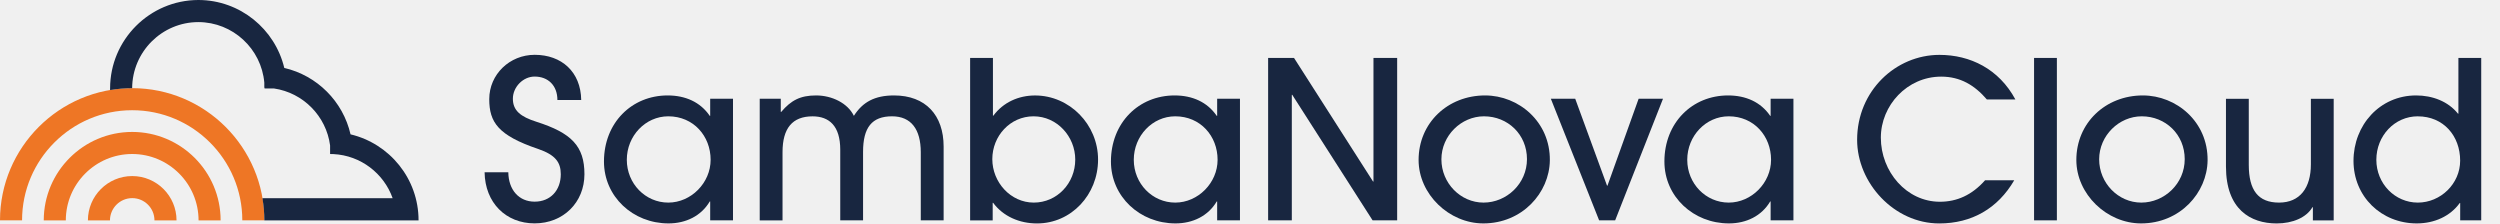
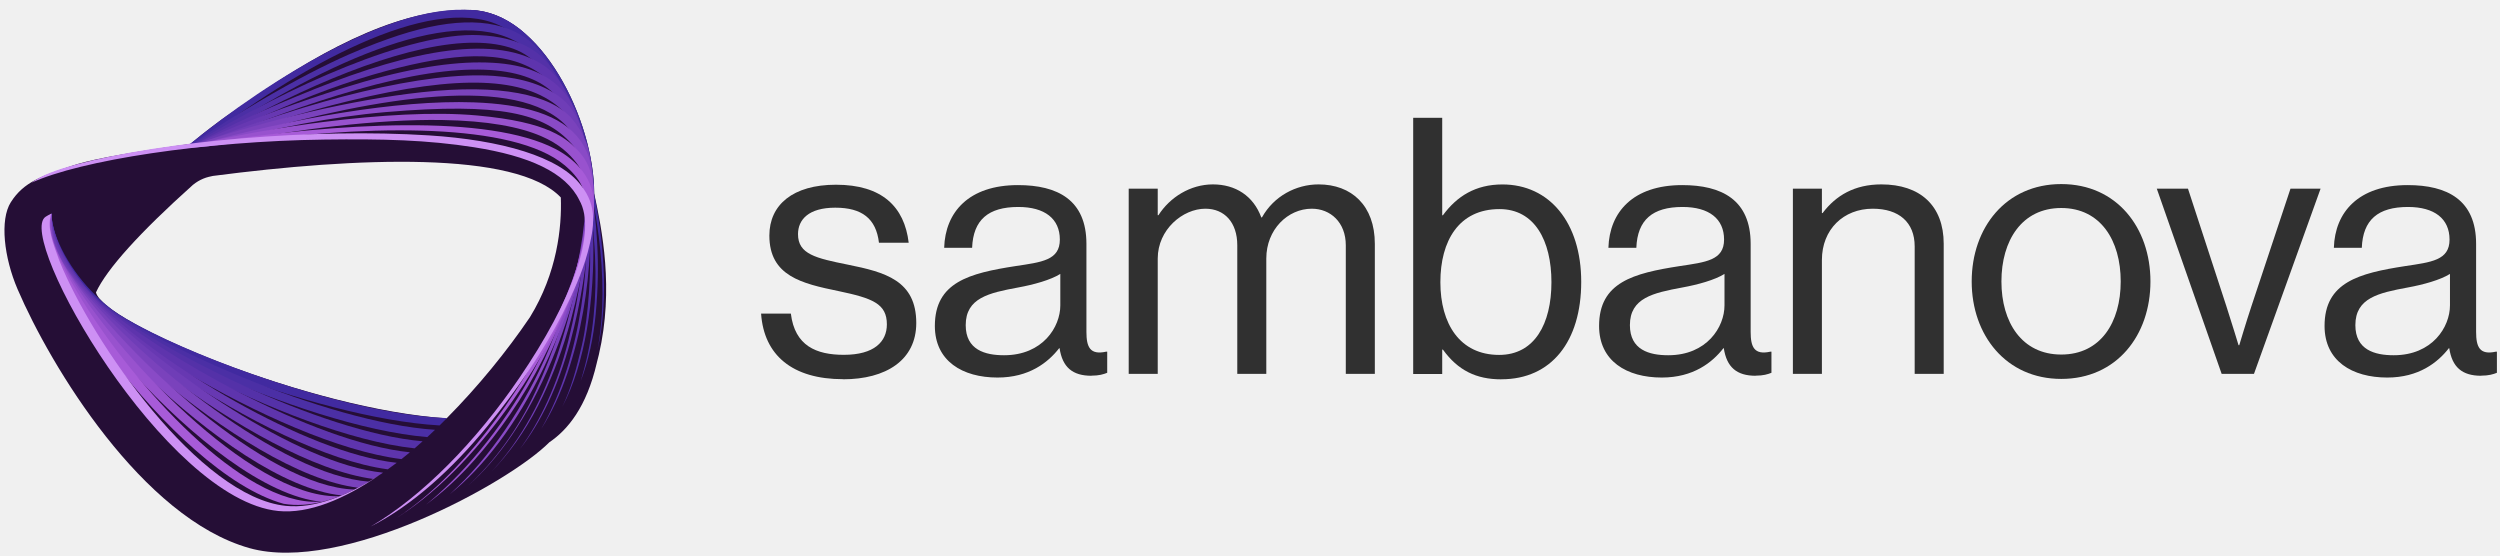
- <svg xmlns="http://www.w3.org/2000/svg" id="BG" viewBox="0 0 800 71.49">
+ <svg xmlns="http://www.w3.org/2000/svg" width="207" height="46" viewBox="0 0 207 46" fill="none">
+   <g clip-path="url(#clip0_56_10743)">
+     <path d="M69.814 31.405C73.343 31.405 75.867 29.831 75.867 26.746C75.867 23.217 73.285 22.536 70.2 21.913C67.559 21.379 66.075 21.052 66.075 19.392C66.075 18.177 66.963 17.196 69.16 17.196C71.357 17.196 72.541 18.084 72.778 20.101H75.24C74.886 17.106 73.016 15.295 69.218 15.295C65.658 15.295 63.703 16.954 63.703 19.505C63.703 22.859 66.402 23.478 69.429 24.102C72.245 24.694 73.433 25.142 73.433 26.859C73.433 28.285 72.393 29.379 69.873 29.379C67.59 29.379 65.81 28.639 65.483 25.967H63.018C63.255 29.407 65.6 31.397 69.814 31.397V31.405Z" fill="#303030" />
+     <path d="M90.373 31.105C90.996 31.105 91.382 30.988 91.677 30.867V29.118H91.588C90.252 29.414 89.956 28.733 89.956 27.486V20.191C89.956 16.541 87.553 15.326 84.289 15.326C80.226 15.326 78.267 17.55 78.177 20.518H80.491C80.581 18.205 81.827 17.137 84.316 17.137C86.513 17.137 87.755 18.115 87.755 19.837C87.755 21.558 86.244 21.706 84.078 22.033C80.254 22.625 77.406 23.369 77.406 26.988C77.406 29.893 79.689 31.261 82.598 31.261C85.208 31.261 86.781 30.014 87.701 28.83H87.732C87.969 30.404 88.799 31.113 90.373 31.113V31.105ZM83.136 29.414C81.562 29.414 79.961 28.97 79.961 26.922C79.961 24.666 81.889 24.253 84.293 23.806C85.597 23.568 86.992 23.182 87.794 22.68V25.29C87.794 27.07 86.341 29.414 83.136 29.414Z" fill="#303030" />
+     <path d="M93.457 30.957H95.86V21.406C95.86 19.003 97.936 17.281 99.806 17.281C101.379 17.281 102.447 18.407 102.447 20.308V30.957H104.85V21.406C104.85 19.003 106.63 17.281 108.616 17.281C110.159 17.281 111.432 18.407 111.432 20.308V30.957H113.836V20.191C113.836 17.016 111.908 15.268 109.177 15.268C107.308 15.268 105.469 16.245 104.492 17.998H104.433C103.779 16.218 102.299 15.268 100.429 15.268C98.559 15.268 96.869 16.335 95.919 17.819H95.86V15.622H93.457V30.957Z" fill="#303030" />
+     <path d="M124.311 31.405C128.463 31.405 130.925 28.262 130.925 23.338C130.925 18.415 128.284 15.272 124.401 15.272C122.173 15.272 120.63 16.249 119.473 17.823H119.415V9.756H117.012V30.965H119.415V28.947H119.473C120.72 30.669 122.231 31.409 124.311 31.409V31.405ZM124.132 29.387C120.868 29.387 119.263 26.805 119.263 23.366C119.263 19.926 120.805 17.313 124.159 17.313C127.065 17.313 128.459 19.922 128.459 23.366C128.459 26.809 127.065 29.387 124.128 29.387H124.132Z" fill="#303030" />
+     <path d="M145.371 31.105C145.994 31.105 146.38 30.988 146.676 30.867V29.118H146.586C145.25 29.414 144.954 28.733 144.954 27.486V20.191C144.954 16.541 142.551 15.326 139.287 15.326C135.224 15.326 133.265 17.55 133.176 20.518H135.489C135.579 18.205 136.825 17.137 139.314 17.137C141.511 17.137 142.753 18.115 142.753 19.837C142.753 21.558 141.242 21.706 139.076 22.033C135.252 22.625 132.404 23.369 132.404 26.988C132.404 29.893 134.687 31.261 137.596 31.261C140.206 31.261 141.78 30.014 142.699 28.83H142.73C142.968 30.404 143.797 31.113 145.371 31.113V31.105ZM138.13 29.414C136.556 29.414 134.956 28.97 134.956 26.922C134.956 24.666 136.884 24.253 139.287 23.806C140.592 23.568 141.986 23.182 142.788 22.68V25.29C142.788 27.07 141.336 29.414 138.13 29.414Z" fill="#303030" />
+     <path d="M150.854 15.622H148.451V30.957H150.854V21.523C150.854 19.003 152.634 17.281 155.065 17.281C157.231 17.281 158.535 18.407 158.535 20.397V30.957H160.939V20.191C160.939 17.016 158.979 15.268 155.778 15.268C153.554 15.268 152.011 16.187 150.913 17.64H150.854V15.622Z" fill="#303030" />
+     <path d="M170.672 31.374C175.268 31.374 178.057 27.755 178.057 23.307C178.057 18.859 175.268 15.241 170.672 15.241C166.076 15.241 163.256 18.859 163.256 23.307C163.256 27.755 166.103 31.374 170.672 31.374ZM170.672 29.356C167.408 29.356 165.718 26.688 165.718 23.303C165.718 19.919 167.408 17.223 170.672 17.223C173.936 17.223 175.595 19.922 175.595 23.303C175.595 26.684 173.936 29.356 170.672 29.356Z" fill="#303030" />
+     <path d="M183.961 30.957H186.629L192.144 15.622H189.652L186.419 25.352C185.975 26.688 185.41 28.585 185.41 28.585H185.352C185.352 28.585 184.787 26.715 184.343 25.352L181.164 15.622H178.582L183.953 30.957H183.961Z" fill="#303030" />
+     <path d="M205.439 31.105C206.062 31.105 206.448 30.988 206.744 30.867V29.118H206.654C205.318 29.414 205.022 28.733 205.022 27.486V20.191C205.022 16.541 202.619 15.326 199.355 15.326C195.293 15.326 193.333 17.55 193.244 20.518H195.557C195.647 18.205 196.893 17.137 199.382 17.137C201.579 17.137 202.822 18.115 202.822 19.837C202.822 21.558 201.31 21.706 199.145 22.033C195.32 22.625 192.473 23.369 192.473 26.988C192.473 29.893 194.755 31.261 197.665 31.261C200.274 31.261 201.848 30.014 202.767 28.83H202.798C203.036 30.404 203.866 31.113 205.439 31.113V31.105ZM198.198 29.414C196.625 29.414 195.024 28.97 195.024 26.922C195.024 24.666 196.952 24.253 199.355 23.806C200.66 23.568 202.054 23.182 202.857 22.68V25.29C202.857 27.07 201.404 29.414 198.198 29.414Z" fill="#303030" />
+     <path fill-rule="evenodd" clip-rule="evenodd" d="M45.482 36.624C42.105 40.017 28.309 47.534 20.655 45.384C11.775 42.887 4.187 30.314 1.457 23.95C0.327 21.321 -0.027 18.201 0.896 16.744C1.971 15.046 3.525 14.559 5.827 13.772C7.315 13.262 9.477 12.814 15.779 11.906C18.416 9.725 19.569 9.083 20.476 8.444C27.522 3.493 33.595 0.673 38.985 0.825C44.82 0.989 49.198 9.986 49.198 16.008C49.837 18.976 50.853 23.907 49.584 29.372C49.533 29.594 49.478 29.812 49.42 30.022C49.42 30.034 49.412 30.049 49.412 30.061C48.567 33.707 47.001 35.596 45.486 36.62H45.482V36.624ZM16.823 14.796C16.503 14.937 16.293 15.054 15.974 15.307C11.561 19.26 8.83 22.287 7.946 24.211C8.565 26.766 25.684 33.886 36.979 34.638C39.589 32.008 41.988 29.056 43.877 26.267C46.14 22.587 46.526 18.793 46.436 16.351C42.767 12.463 29.482 13.024 17.629 14.567C17.504 14.59 17.107 14.672 16.823 14.796Z" fill="#250E36" />
+     <path fill-rule="evenodd" clip-rule="evenodd" d="M7.775 24.963C5.843 22.984 3.233 20.328 4.258 17.683C4.312 19.716 5.925 22.501 7.853 24.398C7.942 24.484 8.028 24.57 8.118 24.651C8.998 25.469 9.493 25.839 10.455 26.4C15.246 29.204 25.824 33.22 33.961 34.338C35.024 34.486 36.045 34.58 37.007 34.619L36.987 34.638C36.836 34.794 36.637 34.992 36.399 35.226C25.848 34.63 8.667 27.386 7.779 24.967L7.775 24.963Z" fill="#412AA0" />
+     <path fill-rule="evenodd" clip-rule="evenodd" d="M49.199 16.008C49.308 16.522 47.738 16.698 48.217 15.845C50.114 12.46 46.196 5.11 42.055 2.274C40.961 1.527 38.978 1.032 38.121 1.083C37.81 1.098 38.581 0.81 38.986 0.822C44.821 0.985 49.199 9.983 49.199 16.004V16.008Z" fill="#412AA0" />
+     <path fill-rule="evenodd" clip-rule="evenodd" d="M16.26 12.047C16.221 12.078 15.473 12.125 15.501 12.105C15.956 11.739 16.459 11.338 16.957 10.948C23.867 5.55 35.595 -1.519 41.683 1.546C42.275 1.842 42.906 2.259 43.389 2.715C47.638 6.726 51.475 20.585 49.465 28.99C50.61 23.031 49.216 15.654 47.615 11.159C46.404 7.755 44.947 5.044 43.739 3.836C42.949 3.046 42.123 2.446 41.289 2.072C35.583 -0.503 24.771 5.418 16.256 12.047H16.26Z" fill="#412AA0" />
+     <path fill-rule="evenodd" clip-rule="evenodd" d="M16.713 11.918C16.654 11.957 15.735 12.039 15.789 12C16.853 11.264 17.912 10.563 18.901 9.947C26.103 5.468 29.878 4.031 32.117 3.232C36.908 1.523 40.585 1.406 43.086 2.866C44.246 3.544 45.536 4.767 46.996 8.471C48.059 11.166 50.128 17.648 49.322 26.026C49.135 27.946 48.749 29.824 48.083 31.549C48.149 31.323 48.215 31.09 48.285 30.844C49.119 27.896 49.431 24.585 49.267 21.196C48.839 12.277 45.89 5.184 42.903 3.54C37.305 0.175 25.963 5.663 16.713 11.911V11.918Z" fill="#4B2FA5" />
+     <path fill-rule="evenodd" clip-rule="evenodd" d="M16.969 11.825C16.938 11.84 15.933 11.973 15.968 11.95C23.972 7.108 33.982 2.644 39.657 2.909C41.351 2.987 42.804 3.338 43.922 4.011C44.736 4.502 45.398 5.172 45.92 5.99C49.835 12.09 50.322 26.696 46.551 33.695C46.551 33.695 46.551 33.703 46.547 33.707C47.311 32.114 47.716 30.568 48.183 28.577C48.736 26.201 48.986 22.275 48.814 19.389C48.429 12.974 46.972 7.731 44.911 5.671C44.534 5.293 44.129 4.97 43.716 4.67C42.349 3.676 40.089 3.33 37.34 3.653C31.517 4.335 23.703 7.86 16.969 11.833V11.825Z" fill="#5431A8" />
+     <path fill-rule="evenodd" clip-rule="evenodd" d="M17.074 11.891C17.012 11.922 16.058 11.992 16.12 11.957C19.01 10.391 21.85 9.055 26.068 7.369C34.123 4.148 41.157 2.765 45.079 5.46C47.876 7.38 49.173 13.492 48.85 20.674C48.698 24.035 48.117 27.58 46.98 30.91C46.411 32.581 45.695 34.139 44.815 35.51C48.297 29.434 48.963 21.114 48.425 15.802C48.211 13.679 47.833 11.731 47.342 10.091C46.972 8.853 46.423 7.852 45.784 7.053C45.473 6.664 45.087 6.368 44.709 6.095C41.819 4.004 37.387 4.432 32.055 5.854C30.481 6.274 28.853 6.796 27.205 7.4C23.922 8.604 20.389 10.189 17.067 11.895H17.074V11.891Z" fill="#5E34AD" />
+     <path fill-rule="evenodd" clip-rule="evenodd" d="M17.417 11.802C17.289 11.856 16.073 11.973 16.163 11.93C16.572 11.743 16.985 11.56 17.394 11.377C21.051 9.761 24.95 8.37 28.44 7.276C33.11 5.807 36.818 5.168 39.693 5.168C42.719 5.168 44.721 5.792 46.143 7.069C47.144 7.969 47.673 9.021 48.098 10.462C49.411 14.918 48.904 22.092 47.241 28.238C46.213 32.032 44.776 34.989 43.054 37.17C44.702 34.907 46.143 31.9 47.058 28.2C48.008 24.359 48.604 20.246 48.476 16.577C48.413 14.75 48.23 13.001 47.822 11.471C47.393 9.866 46.898 8.674 45.664 7.56C43.393 5.511 38.442 4.88 29.492 7.439C25.593 8.553 21.359 10.072 17.417 11.802Z" fill="#6738B2" />
+     <path fill-rule="evenodd" clip-rule="evenodd" d="M17.557 11.837C17.503 11.856 16.26 11.992 16.323 11.969C25.873 8.245 35.221 5.873 40.912 6.286C43.284 6.458 45.22 7.069 46.587 8.222C49.835 10.956 49.216 19.284 47.272 26.474C46.61 28.92 45.816 30.965 44.939 32.807C43.895 35.012 42.668 36.885 41.126 38.595C40.97 38.771 40.81 38.938 40.651 39.102C42.676 36.948 44.655 33.843 46.065 29.645C48.822 21.426 49.714 11.821 46.291 8.888C43.393 6.411 38.146 6.123 28.915 8.354C25.234 9.246 21.273 10.473 17.561 11.837H17.557Z" fill="#6F3DB7" />
+     <path fill-rule="evenodd" clip-rule="evenodd" d="M17.353 12.031C17.271 12.059 16.041 11.981 16.087 11.965C16.142 11.946 16.2 11.926 16.255 11.911C22.308 9.897 29.163 8.265 34.931 7.634C41.377 6.925 45.619 7.821 47.352 9.827C47.835 10.384 48.209 11.011 48.498 11.7C48.996 12.888 49.113 14.704 48.953 16.822C48.626 21.115 47.341 25.89 45.678 29.859C43.637 34.732 41.202 38.058 38.783 40.188C40.887 38.249 42.889 35.596 44.361 32.367C47.313 25.886 49.242 17.858 48.252 12.97C48.042 11.93 47.52 11.093 46.908 10.438C42.881 6.138 31.363 7.988 20.438 11.116C19.449 11.4 18.471 11.689 17.513 11.985C17.462 12 17.412 12.016 17.357 12.031H17.353Z" fill="#7A42BC" />
+     <path fill-rule="evenodd" clip-rule="evenodd" d="M17.701 11.938C17.651 11.95 16.424 11.957 16.502 11.938C16.544 11.926 16.583 11.915 16.626 11.903C24.167 9.827 32.915 8.249 39.221 8.475C43.307 8.623 46.481 9.472 48.024 11.595C49.683 13.885 49.325 17.391 48.032 22.349C47.342 24.99 46.302 27.752 45.048 30.384C42.77 35.172 40.035 38.661 37.258 40.909C40.499 37.988 43.533 33.551 45.465 28.858C48.577 21.297 49.714 14.536 47.323 11.899C45.048 9.39 41.472 8.475 31.945 9.281C27.548 9.655 22.644 10.629 18.028 11.848C17.919 11.876 17.81 11.907 17.701 11.934V11.938Z" fill="#894AC6" />
+     <path fill-rule="evenodd" clip-rule="evenodd" d="M18.464 11.899C18.254 11.942 16.478 11.907 16.587 11.879C19.933 11.132 23.419 10.52 26.823 10.095C31.384 9.527 35.91 9.231 39.532 9.562C45.386 10.099 46.987 11.416 48.113 12.76C50.785 15.946 48.023 23.658 45.005 29.637C43.31 32.99 41.301 35.814 39.256 38.12C37.955 39.584 36.611 40.807 35.275 41.781C35.392 41.688 35.509 41.59 35.626 41.493C38.909 38.739 42.06 34.708 44.284 30.474C48.67 22.108 49.519 15.813 47.743 13.507C47.12 12.701 46.282 11.907 44.814 11.276C43.026 10.508 40.405 9.994 36.576 9.936C31.294 9.858 24.583 10.695 18.464 11.895V11.899Z" fill="#9852CE" />
+     <path fill-rule="evenodd" clip-rule="evenodd" d="M18.978 11.899C17.136 12.16 11.921 12.627 16.544 11.915C28.229 10.107 40.448 9.465 45.975 12.327C46.948 12.834 47.696 13.453 48.261 14.213C48.876 15.038 49.219 16.032 49.192 17.294C49.153 18.984 48.576 21.052 47.747 23.319C46.617 26.4 44.794 29.839 42.461 33.162C39.848 36.882 36.677 40.403 33.035 42.763C32.973 42.802 32.915 42.841 32.852 42.88C32.868 42.872 32.88 42.86 32.895 42.852C38.146 39.402 42.909 32.831 45.795 26.914C48.288 21.804 49.41 17.114 47.899 14.914C47.494 14.326 46.964 13.807 46.329 13.356C41.639 10.037 29.612 10.388 18.986 11.903H18.978V11.899Z" fill="#A75BD8" />
+     <path fill-rule="evenodd" clip-rule="evenodd" d="M2.576 15.155C3.445 14.493 4.687 14.057 6.304 13.621C13.525 11.673 25.973 10.598 35.512 11.21C41.495 11.591 46.348 12.97 48.117 15.362C49.445 17.033 49.242 18.719 48.662 20.896C48.245 22.454 47.497 24.157 46.586 25.956C45.039 29.01 42.827 32.266 40.33 35.32C37.479 38.81 34.133 41.855 30.698 43.593C34.983 41.08 39.415 36.562 43.01 31.28C47.384 24.858 49.464 19.179 47.968 16.573C46.847 14.267 43.793 12.904 39.24 12.191C35.376 11.587 31.687 11.49 26.858 11.556C16.972 11.689 6.693 13.243 2.572 15.147V15.155H2.576Z" fill="#CD90F4" />
+     <path fill-rule="evenodd" clip-rule="evenodd" d="M7.079 24.25C5.283 22.373 3.347 20.024 4.255 17.683C4.301 19.502 5.548 22.618 8.302 24.955C12.247 28.305 26.916 34.985 36.018 35.588C35.824 35.775 35.609 35.978 35.38 36.192C24.723 35.288 7.051 26.548 7.079 24.25Z" fill="#4B2FA5" />
+     <path fill-rule="evenodd" clip-rule="evenodd" d="M6.476 23.604C4.887 21.847 3.446 19.763 4.252 17.683C4.295 19.303 5.503 22.684 8.276 25.006C12.833 28.815 26.454 35.791 34.992 36.539C34.781 36.726 34.559 36.92 34.33 37.123C23.759 35.982 5.986 25.847 6.476 23.604Z" fill="#5431A8" />
+     <path fill-rule="evenodd" clip-rule="evenodd" d="M5.926 22.973C4.578 21.36 3.542 19.518 4.251 17.683C4.302 19.88 5.961 22.77 8.251 25.06C13.163 29.333 25.9 36.628 33.939 37.45C33.713 37.637 33.483 37.824 33.242 38.015C22.858 36.722 5.202 25.22 5.926 22.973Z" fill="#5E34AD" />
+     <path fill-rule="evenodd" clip-rule="evenodd" d="M5.423 22.338C4.34 20.885 3.635 19.284 4.25 17.683C4.285 19.884 5.469 22.396 8.215 25.142C13.139 30.065 25.268 37.505 32.847 38.319C32.606 38.502 32.361 38.681 32.107 38.86C21.961 37.509 4.578 24.636 5.423 22.334V22.338Z" fill="#6738B2" />
+     <path fill-rule="evenodd" clip-rule="evenodd" d="M4.971 21.683C4.161 20.41 3.725 19.046 4.251 17.683C4.294 19.884 5.139 22.229 8.161 25.263C13.346 30.463 24.552 38.42 31.715 39.137C31.453 39.316 31.185 39.491 30.912 39.659C21.027 38.354 4.037 24.075 4.968 21.683H4.971Z" fill="#6F3DB7" />
+     <path fill-rule="evenodd" clip-rule="evenodd" d="M4.58 21.002C4.038 19.93 3.816 18.805 4.253 17.687C4.311 19.892 4.455 21.084 6.991 24.16C11.614 29.769 23.241 39.328 30.552 39.881C30.259 40.056 29.96 40.224 29.656 40.383C20 39.226 3.501 23.456 4.58 21.002Z" fill="#7A42BC" />
+     <path fill-rule="evenodd" clip-rule="evenodd" d="M4.263 20.265C3.971 19.42 3.916 18.552 4.251 17.683C4.31 19.888 4.162 20.332 6.226 23.323C10.378 29.333 22.024 40.301 29.347 40.535C28.996 40.71 28.642 40.87 28.284 41.018C18.788 40.072 2.865 22.649 4.263 20.265Z" fill="#894AC6" />
+     <path fill-rule="evenodd" clip-rule="evenodd" d="M5.72 22.719C9.471 29.123 20.649 41.127 27.921 41.092C27.984 41.092 28.05 41.092 28.116 41.088C27.637 41.275 27.158 41.431 26.671 41.552C17.194 40.671 2.058 21.469 4.068 19.463C3.979 18.875 4.029 18.279 4.259 17.687C4.271 18.139 3.531 18.976 5.728 22.723H5.72V22.719Z" fill="#9852CE" />
+     <path fill-rule="evenodd" clip-rule="evenodd" d="M4.25 17.683C4.165 18.283 3.588 19.436 6.424 24.235C10.467 31.074 19.297 41.236 25.817 41.544C26.136 41.559 26.456 41.552 26.783 41.52C25.684 41.805 24.574 41.898 23.491 41.715C14.143 39.129 1.641 20.351 3.904 18.692C3.943 18.661 3.985 18.634 4.032 18.602C4.059 18.299 4.129 17.991 4.246 17.683H4.25Z" fill="#A75BD8" />
+     <path fill-rule="evenodd" clip-rule="evenodd" d="M4.922 21.605C7.657 28.406 16.553 41.174 23.681 41.887C26.014 42.12 28.701 41.096 31.42 39.335C28.483 41.353 25.554 42.56 23.042 42.311C13.663 41.376 1.23 19.576 3.781 17.944C3.914 17.858 4.069 17.773 4.253 17.687C4.245 17.726 4.237 17.71 4.253 17.687C3.847 18.817 4.385 20.129 4.922 21.609V21.605Z" fill="#CD90F4" />
+   </g>
  <defs>
-     <style>
-       .cls-1 {
-         fill: #ee7625;
-       }
- 
-       .cls-2 {
-         fill: #182640;
-       }
-     </style>
+     <clipPath id="clip0_56_10743">
+       <rect width="206.443" height="45.073" fill="white" transform="translate(0.302734 0.688965)" />
+     </clipPath>
  </defs>
-   <g>
-     <path class="cls-2" d="M178.37,32.02c0-4.71-3.02-7.52-7.3-7.52-3.65,0-6.95,3.3-6.95,7.09s2.46,5.76,7.52,7.37c11.24,3.58,15.38,7.8,15.38,16.79s-6.74,15.73-15.94,15.73-15.87-6.6-16.01-16.36h7.59c.07,5.62,3.37,9.41,8.43,9.41s8.36-3.65,8.36-8.78c0-3.79-1.69-6.18-7.23-8.08-12.85-4.35-15.66-8.57-15.66-15.94,0-7.94,6.53-14.19,14.54-14.19,8.57,0,14.75,5.41,14.89,14.47h-7.59Z" />
-     <path class="cls-2" d="M227.26,70.51v-6.04h-.14c-2.74,4.64-7.66,7.02-13.2,7.02-11.38,0-20.65-8.57-20.65-19.81,0-12.43,8.92-21.14,20.37-21.14,5.69,0,10.46,2.11,13.48,6.53h.14v-5.48h7.3v38.91h-7.3ZM227.4,51.13c0-7.59-5.48-13.91-13.55-13.91-7.3,0-13.27,6.25-13.27,13.91s5.97,13.7,13.27,13.7,13.55-6.32,13.55-13.7Z" />
-     <path class="cls-2" d="M294.65,70.51v-21.77c0-7.37-3.09-11.52-9.2-11.52-6.46,0-9.27,3.58-9.27,11.38v21.91h-7.3v-22.61c0-7.66-3.58-10.67-8.85-10.67-6.46,0-9.62,3.79-9.62,11.45v21.84h-7.3V31.6h6.74v4.21h.14c3.16-3.72,6.11-5.27,11.17-5.27s10.11,2.46,12.08,6.53c2.81-4.42,6.67-6.53,12.85-6.53,10.11,0,15.87,6.32,15.87,16.36v23.6h-7.3Z" />
-     <path class="cls-2" d="M310.44,70.51V18.54h7.3v18.47h.14c3.16-4.28,8.08-6.46,13.34-6.46,11.03,0,20.16,9.27,20.16,20.51s-8.57,20.44-19.53,20.44c-5.62,0-10.82-2.25-14.05-6.6h-.14v5.62h-7.23ZM344.08,51.06c0-7.37-5.83-13.84-13.34-13.84s-13.2,6.32-13.2,13.7,5.83,13.91,13.27,13.91,13.27-6.18,13.27-13.77Z" />
-     <path class="cls-2" d="M389.49,70.51v-6.04h-.14c-2.74,4.64-7.66,7.02-13.2,7.02-11.38,0-20.65-8.57-20.65-19.81,0-12.43,8.92-21.14,20.37-21.14,5.69,0,10.46,2.11,13.48,6.53h.14v-5.48h7.3v38.91h-7.3ZM389.63,51.13c0-7.59-5.48-13.91-13.55-13.91-7.3,0-13.27,6.25-13.27,13.91s5.97,13.7,13.27,13.7,13.55-6.32,13.55-13.7Z" />
-     <path class="cls-2" d="M439.23,70.51l-25.71-40.17h-.14v40.17h-7.58V18.54h8.29l25.28,39.54h.14V18.54h7.58v51.97h-7.87Z" />
-     <path class="cls-2" d="M474.67,71.49c-10.96,0-20.72-9.34-20.72-20.3,0-11.87,9.34-20.65,21.28-20.65,10.75,0,20.86,8.43,20.72,20.79-.14,10.39-8.85,20.16-21.28,20.16ZM474.88,37.22c-7.3,0-13.63,6.18-13.63,13.77s6.11,13.84,13.48,13.84,13.9-6.04,13.9-13.91-6.11-13.7-13.76-13.7Z" />
-     <path class="cls-2" d="M511.72,70.51l-15.45-38.91h7.8l10.18,27.81h.14l9.97-27.81h7.8l-15.31,38.91h-5.13Z" />
-     <path class="cls-2" d="M566.6,70.51v-6.04h-.14c-2.74,4.64-7.66,7.02-13.2,7.02-11.38,0-20.65-8.57-20.65-19.81,0-12.43,8.92-21.14,20.37-21.14,5.69,0,10.46,2.11,13.48,6.53h.14v-5.48h7.3v38.91h-7.3ZM566.74,51.13c0-7.59-5.48-13.91-13.55-13.91-7.3,0-13.27,6.25-13.27,13.91s5.97,13.7,13.27,13.7,13.55-6.32,13.55-13.7Z" />
-     <path class="cls-2" d="M644.57,57.66c-5.27,9.06-13.62,13.84-24.02,13.84-14.4,0-26.27-12.92-26.27-26.76,0-15.66,12.36-27.18,26.34-27.18,9.83,0,19.03,4.49,24.3,14.26h-9.13c-3.93-4.57-8.5-7.3-14.61-7.3-10.89,0-19.31,9.2-19.31,19.53,0,10.89,8.22,20.51,18.89,20.51,5.41,0,10.25-2.11,14.47-6.88h9.34Z" />
-     <path class="cls-2" d="M650.9,70.51V18.54h7.3v51.97h-7.3Z" />
-     <path class="cls-2" d="M685.15,71.49c-10.96,0-20.72-9.34-20.72-20.3,0-11.87,9.34-20.65,21.28-20.65,10.75,0,20.86,8.43,20.72,20.79-.14,10.39-8.85,20.16-21.28,20.16ZM685.36,37.22c-7.3,0-13.63,6.18-13.63,13.77s6.11,13.84,13.48,13.84,13.9-6.04,13.9-13.91-6.11-13.7-13.76-13.7Z" />
-     <path class="cls-2" d="M740.12,70.51v-4.21h-.14c-1.9,3.3-6.32,5.2-11.45,5.2-8.36,0-16.22-4.49-16.22-18.19v-21.7h7.3v21.14c0,8.15,3.02,12.08,9.69,12.08s10.18-4.71,10.18-12.22v-21h7.3v38.91h-6.67Z" />
-     <path class="cls-2" d="M787.26,70.51v-5.55h-.14c-3.02,4.21-8.08,6.53-13.77,6.53-11.31,0-20.23-8.57-20.23-20.02s8.43-20.93,20.02-20.93c5.27,0,10.25,1.9,13.41,5.83h.14v-17.84h7.3v51.97h-6.74ZM773.7,37.22c-7.44,0-13.27,6.25-13.27,13.91s5.97,13.7,13.27,13.7,13.55-6.04,13.55-13.41c0-7.94-5.34-14.19-13.55-14.19Z" />
-   </g>
-   <g>
-     <g>
-       <path class="cls-1" d="M42.3,28.21C18.97,28.21,0,47.19,0,70.51h7.06c0-19.43,15.81-35.24,35.24-35.24h0c19.43,0,35.24,15.81,35.24,35.24h7.06c0-23.32-18.97-42.3-42.3-42.3Z" />
-       <path class="cls-1" d="M42.3,42.22h0c-15.6,0-28.3,12.69-28.3,28.3h7.06c0-11.71,9.53-21.24,21.24-21.24h0c11.71,0,21.24,9.53,21.24,21.24h7.06c0-15.6-12.69-28.3-28.3-28.3Z" />
-       <path class="cls-1" d="M42.3,56.34h0c-7.82,0-14.17,6.36-14.17,14.18h7.06c0-3.92,3.19-7.12,7.12-7.12h0c3.92,0,7.12,3.19,7.12,7.12h7.06c0-7.82-6.36-14.18-14.17-14.18Z" />
-     </g>
-     <path class="cls-2" d="M112.17,42.98c-2.41-10.52-10.69-18.81-21.2-21.24C88.01,9.32,76.84.04,63.53,0h0s-.03,0-.05,0c-.01,0-.03,0-.04,0h0c-15.56.05-28.21,12.72-28.21,28.3v.52c2.3-.39,4.65-.6,7.06-.6h0c.05-11.66,9.52-21.13,21.18-21.15,11.06.02,20.16,8.54,21.11,19.37v1.64s.05,0,.08,0c0,.08,0,.15,0,.23h3.02c9.34,1.37,16.72,8.85,17.95,18.24v2.74c.06,0,.12,0,.19,0,0,0,0,.01,0,.02h.89c8.76.44,16.13,6.21,18.94,14.12h-41.67c.39,2.31.61,4.67.61,7.09h49.35c0-13.36-9.3-24.57-21.77-27.53Z" />
-   </g>
</svg>
